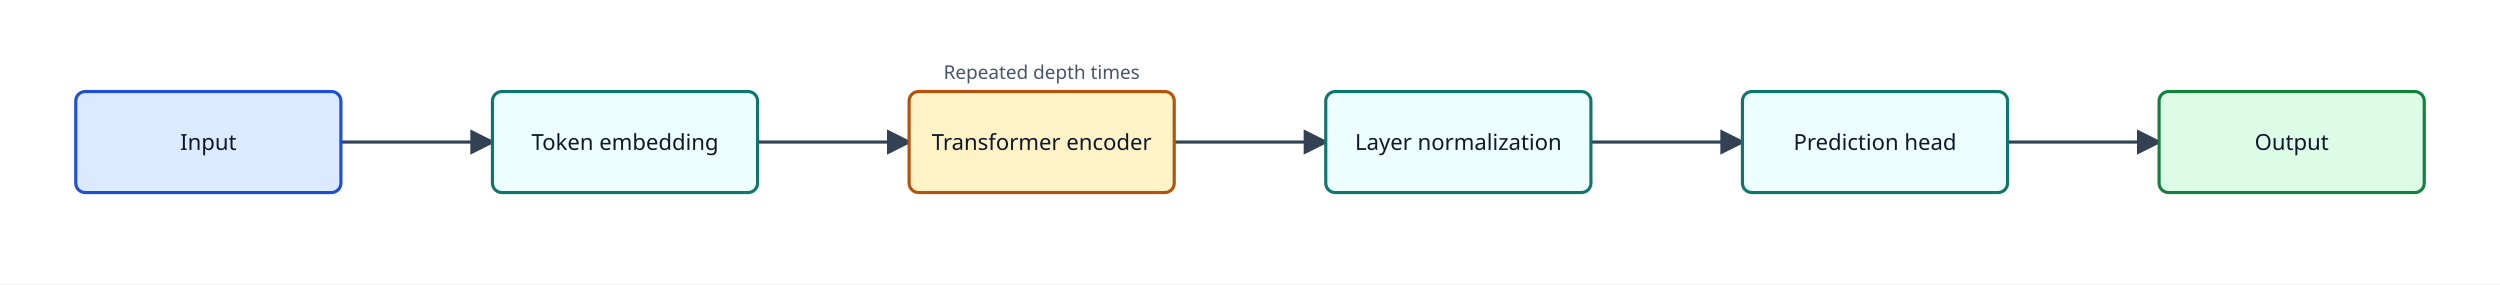
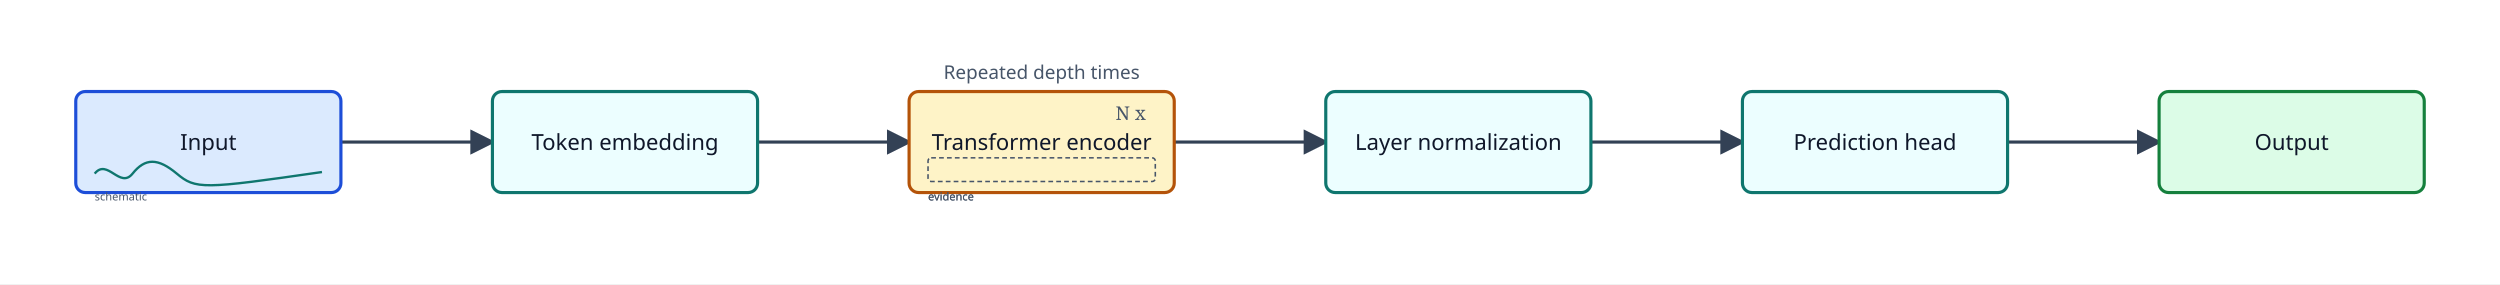
<svg xmlns="http://www.w3.org/2000/svg" width="1584" height="180" viewBox="0 0 1584 180">
  <defs>
    <marker id="arrow" markerWidth="8" markerHeight="8" refX="7" refY="4" orient="auto">
      <path d="M 0 0 L 8 4 L 0 8 z" fill="#334155" />
    </marker>
  </defs>
  <rect width="100%" height="100%" fill="#ffffff" />
  <path d="M 480 90 L 528 90 L 528 90 L 576 90" fill="none" stroke="#334155" stroke-width="2" marker-end="url(#arrow)" />
  <path d="M 1272 90 L 1320 90 L 1320 90 L 1368 90" fill="none" stroke="#334155" stroke-width="2" marker-end="url(#arrow)" />
  <path d="M 1008 90 L 1056 90 L 1056 90 L 1104 90" fill="none" stroke="#334155" stroke-width="2" marker-end="url(#arrow)" />
  <path d="M 216 90 L 264 90 L 264 90 L 312 90" fill="none" stroke="#334155" stroke-width="2" marker-end="url(#arrow)" />
  <path d="M 744 90 L 792 90 L 792 90 L 840 90" fill="none" stroke="#334155" stroke-width="2" marker-end="url(#arrow)" />
  <rect data-node-id="publication-node:input" data-expanded="false" x="48" y="58" width="168" height="64" rx="6" fill="#dbeafe" stroke="#1d4ed8" stroke-width="2" />
  <text x="132" y="95" text-anchor="middle" font-family="sans-serif" font-size="14" fill="#0f172a">Input</text>
+   <g data-miniature-id="miniature:input-flow-schematic" data-miniature-kind="signal_preview" data-disclosure="illustrative">
+     <path d="M 60 110 C 68 100, 76 120, 84 110 S 100 100, 112 110 S 128 120, 204 109" fill="none" stroke="#0f766e" stroke-width="1.5" />
+   </g>
+   <text x="60" y="127" font-family="sans-serif" font-size="7" fill="#475569">schematic</text>
  <rect data-node-id="publication-node:encodermodel-embedding" data-expanded="false" x="312" y="58" width="168" height="64" rx="6" fill="#ecfeff" stroke="#0f766e" stroke-width="2" />
  <text x="396" y="95" text-anchor="middle" font-family="sans-serif" font-size="14" fill="#0f172a">Token embedding</text>
  <rect data-node-id="publication-node:transformer-encoder" data-expanded="false" x="576" y="58" width="168" height="64" rx="6" fill="#fef3c7" stroke="#b45309" stroke-width="2" />
  <text x="660" y="95" text-anchor="middle" font-family="sans-serif" font-size="14" fill="#0f172a">Transformer encoder</text>
+   <g data-miniature-id="miniature:transformer-repeat-equation" data-miniature-kind="equation_note" data-disclosure="evidence">
+     <text x="726" y="76" text-anchor="end" font-family="serif" font-size="12" fill="#475569">N x</text>
+   </g>
+   <text x="588" y="127" font-family="sans-serif" font-size="7" fill="#475569">evidence</text>
+   <g data-miniature-id="miniature:transformer-repeat-inset" data-miniature-kind="inset_callout" data-disclosure="evidence">
+     <rect x="588" y="100" width="144" height="15" rx="2" fill="none" stroke="#475569" stroke-width="1" stroke-dasharray="3 2" />
+   </g>
+   <text x="588" y="127" font-family="sans-serif" font-size="7" fill="#475569">evidence</text>
  <rect data-node-id="publication-node:encodermodel-norm" data-expanded="false" x="840" y="58" width="168" height="64" rx="6" fill="#ecfeff" stroke="#0f766e" stroke-width="2" />
  <text x="924" y="95" text-anchor="middle" font-family="sans-serif" font-size="14" fill="#0f172a">Layer normalization</text>
  <rect data-node-id="publication-node:encodermodel-head" data-expanded="false" x="1104" y="58" width="168" height="64" rx="6" fill="#ecfeff" stroke="#0f766e" stroke-width="2" />
  <text x="1188" y="95" text-anchor="middle" font-family="sans-serif" font-size="14" fill="#0f172a">Prediction head</text>
  <rect data-node-id="publication-node:output" data-expanded="false" x="1368" y="58" width="168" height="64" rx="6" fill="#dcfce7" stroke="#15803d" stroke-width="2" />
  <text x="1452" y="95" text-anchor="middle" font-family="sans-serif" font-size="14" fill="#0f172a">Output</text>
  <text x="660" y="50" text-anchor="middle" font-family="sans-serif" font-size="12" fill="#475569">Repeated depth times</text>
</svg>
